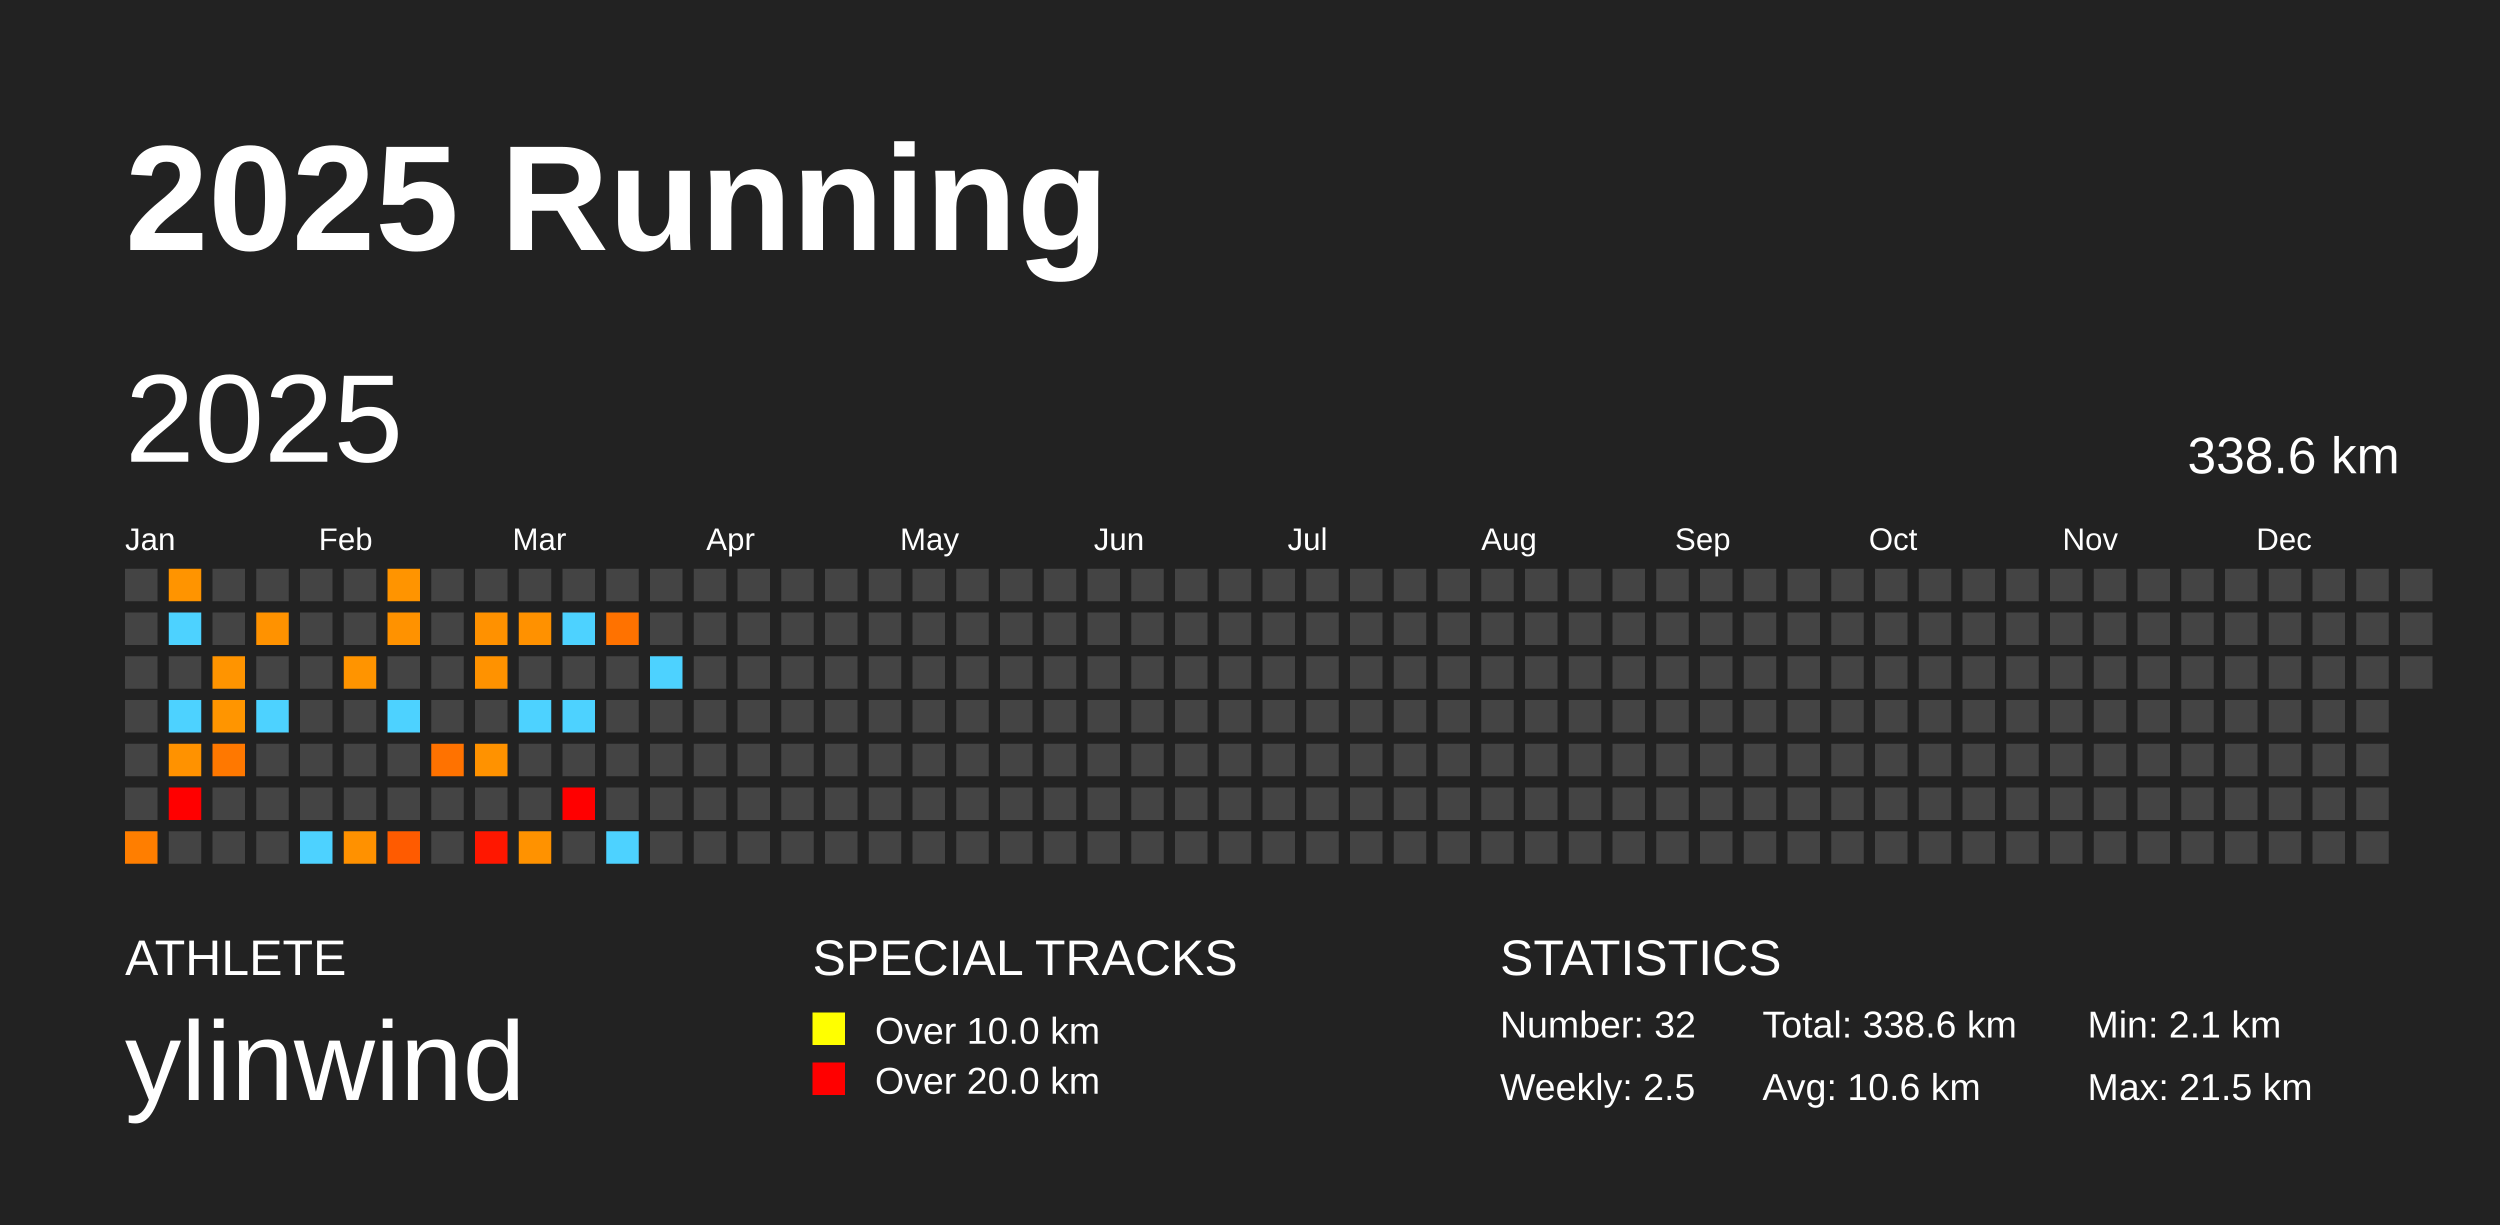
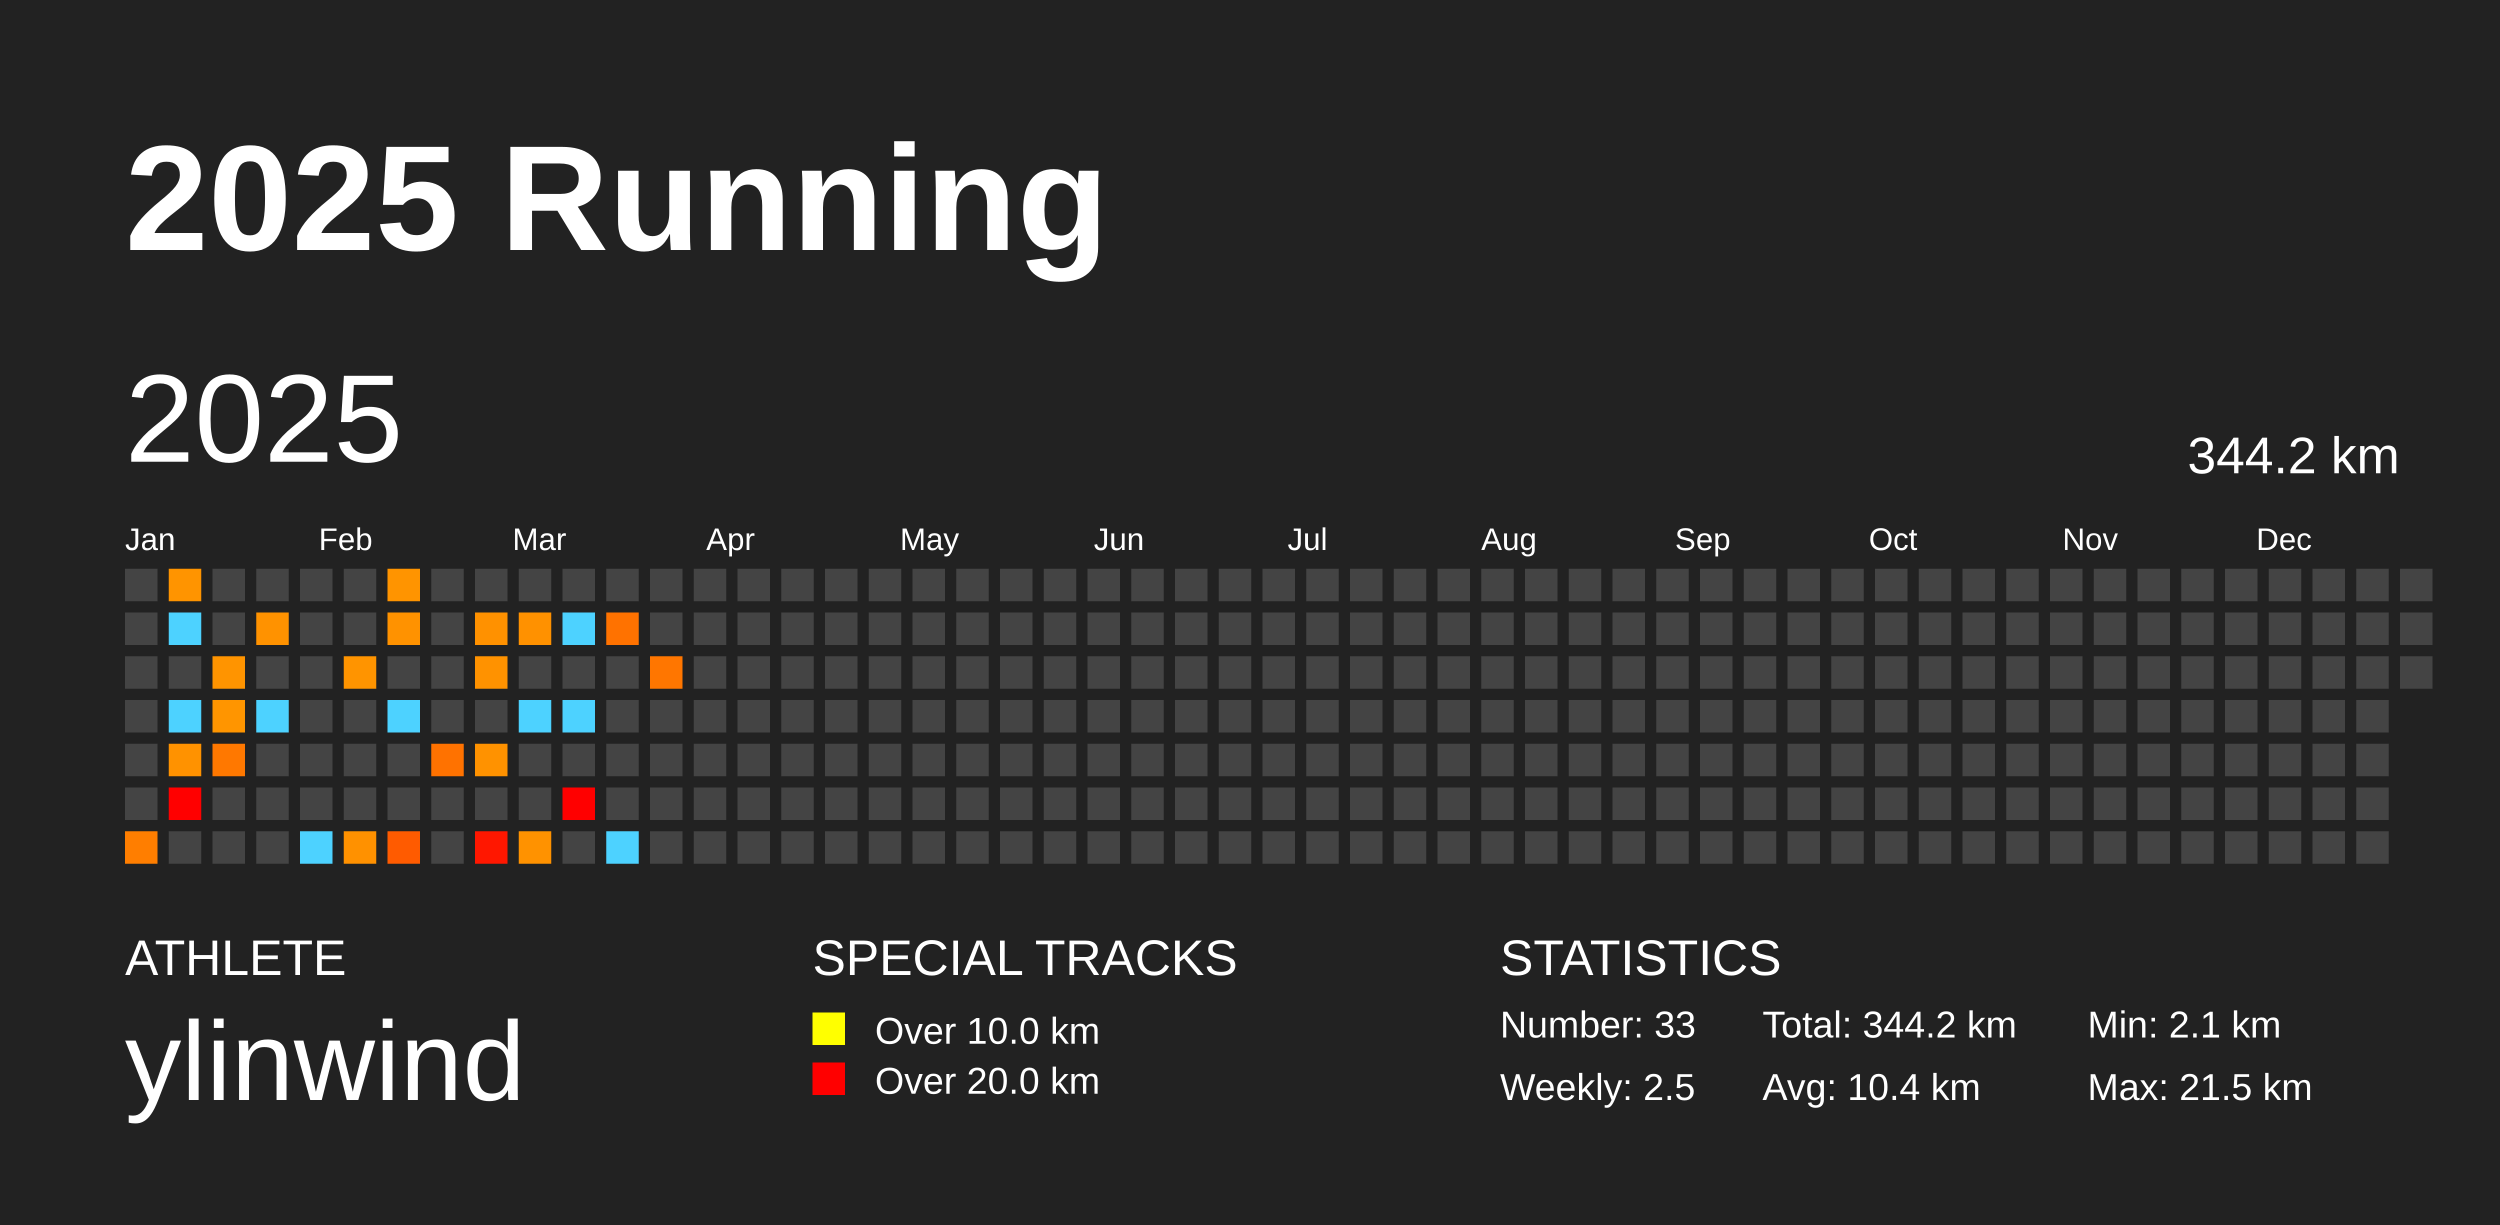
<svg xmlns="http://www.w3.org/2000/svg" baseProfile="full" height="98mm" version="1.1" viewBox="0,0,200,98" width="200mm">
  <defs />
  <rect fill="#222222" height="98" width="200" x="0" y="0" />
  <text fill="#FFFFFF" style="font-size:12px; font-family:Arial; font-weight:bold;" x="10" y="20">2025 Running</text>
  <text fill="#FFFFFF" style="font-size:4px; font-family:Arial" x="10" y="78">ATHLETE</text>
  <text fill="#FFFFFF" style="font-size:9px; font-family:Arial" x="10" y="88">ylinwind</text>
  <text fill="#FFFFFF" style="font-size:4px; font-family:Arial" x="65" y="78">SPECIAL TRACKS</text>
  <rect fill="yellow" height="2.6" width="2.6" x="65" y="81" />
  <text fill="#FFFFFF" style="font-size:3px; font-family:Arial" x="70" y="83.5">Over 10.0 km</text>
  <rect fill="red" height="2.6" width="2.6" x="65" y="85" />
  <text fill="#FFFFFF" style="font-size:3px; font-family:Arial" x="70" y="87.5">Over 20.0 km</text>
  <text fill="#FFFFFF" style="font-size:4px; font-family:Arial" x="120" y="78">STATISTICS</text>
-   <text fill="#FFFFFF" style="font-size:3px; font-family:Arial" x="120" y="83">Number: 32</text>
+   <text fill="#FFFFFF" style="font-size:3px; font-family:Arial" x="120" y="83">Number: 33</text>
  <text fill="#FFFFFF" style="font-size:3px; font-family:Arial" x="120" y="88">Weekly: 2.5</text>
-   <text fill="#FFFFFF" style="font-size:3px; font-family:Arial" x="141" y="83">Total: 338.6 km</text>
-   <text fill="#FFFFFF" style="font-size:3px; font-family:Arial" x="141" y="88">Avg: 10.6 km</text>
+   <text fill="#FFFFFF" style="font-size:3px; font-family:Arial" x="141" y="83">Total: 344.2 km</text>
+   <text fill="#FFFFFF" style="font-size:3px; font-family:Arial" x="141" y="88">Avg: 10.4 km</text>
  <text fill="#FFFFFF" style="font-size:3px; font-family:Arial" x="167" y="83">Min: 2.1 km</text>
  <text fill="#FFFFFF" style="font-size:3px; font-family:Arial" x="167" y="88">Max: 21.5 km</text>
  <text dominant-baseline="hanging" fill="#FFFFFF" style="font-size:10.0px; font-family:Arial;" x="10" y="30">2025</text>
-   <text dominant-baseline="hanging" fill="#FFFFFF" style="font-size:4.125px; font-family:Arial;" x="175" y="35">338.6 km</text>
+   <text dominant-baseline="hanging" fill="#FFFFFF" style="font-size:4.125px; font-family:Arial;" x="175" y="35">344.2 km</text>
  <text fill="#FFFFFF" style="font-size:2.5px; font-family:Arial" x="10.0" y="44">Jan</text>
  <text fill="#FFFFFF" style="font-size:2.5px; font-family:Arial" x="25.5" y="44">Feb</text>
  <text fill="#FFFFFF" style="font-size:2.5px; font-family:Arial" x="41.0" y="44">Mar</text>
  <text fill="#FFFFFF" style="font-size:2.5px; font-family:Arial" x="56.5" y="44">Apr</text>
  <text fill="#FFFFFF" style="font-size:2.5px; font-family:Arial" x="72.0" y="44">May</text>
  <text fill="#FFFFFF" style="font-size:2.5px; font-family:Arial" x="87.5" y="44">Jun</text>
  <text fill="#FFFFFF" style="font-size:2.5px; font-family:Arial" x="103.0" y="44">Jul</text>
  <text fill="#FFFFFF" style="font-size:2.5px; font-family:Arial" x="118.5" y="44">Aug</text>
  <text fill="#FFFFFF" style="font-size:2.5px; font-family:Arial" x="134.0" y="44">Sep</text>
  <text fill="#FFFFFF" style="font-size:2.5px; font-family:Arial" x="149.5" y="44">Oct</text>
  <text fill="#FFFFFF" style="font-size:2.5px; font-family:Arial" x="165.0" y="44">Nov</text>
  <text fill="#FFFFFF" style="font-size:2.5px; font-family:Arial" x="180.5" y="44">Dec</text>
  <rect fill="#444444" height="2.6" width="2.6" x="10.0" y="45.5" />
  <rect fill="#444444" height="2.6" width="2.6" x="10.0" y="49.0" />
  <rect fill="#444444" height="2.6" width="2.6" x="10.0" y="52.5" />
  <rect fill="#444444" height="2.6" width="2.6" x="10.0" y="56.0" />
  <rect fill="#444444" height="2.6" width="2.6" x="10.0" y="59.5" />
  <rect fill="#444444" height="2.6" width="2.6" x="10.0" y="63.0" />
  <rect fill="#ff7e00" height="2.6" width="2.6" x="10.0" y="66.5" />
  <rect fill="#ff9400" height="2.6" width="2.6" x="13.5" y="45.5" />
  <rect fill="#4dd2ff" height="2.6" width="2.6" x="13.5" y="49.0" />
  <rect fill="#444444" height="2.6" width="2.6" x="13.5" y="52.5" />
  <rect fill="#4dd2ff" height="2.6" width="2.6" x="13.5" y="56.0" />
  <rect fill="#ff9200" height="2.6" width="2.6" x="13.5" y="59.5" />
  <rect fill="red" height="2.6" width="2.6" x="13.5" y="63.0" />
  <rect fill="#444444" height="2.6" width="2.6" x="13.5" y="66.5" />
  <rect fill="#444444" height="2.6" width="2.6" x="17.0" y="45.5" />
  <rect fill="#444444" height="2.6" width="2.6" x="17.0" y="49.0" />
  <rect fill="#ff9400" height="2.6" width="2.6" x="17.0" y="52.5" />
  <rect fill="#ff9500" height="2.6" width="2.6" x="17.0" y="56.0" />
  <rect fill="#ff7800" height="2.6" width="2.6" x="17.0" y="59.5" />
  <rect fill="#444444" height="2.6" width="2.6" x="17.0" y="63.0" />
  <rect fill="#444444" height="2.6" width="2.6" x="17.0" y="66.5" />
  <rect fill="#444444" height="2.6" width="2.6" x="20.5" y="45.5" />
  <rect fill="#ff9200" height="2.6" width="2.6" x="20.5" y="49.0" />
  <rect fill="#444444" height="2.6" width="2.6" x="20.5" y="52.5" />
  <rect fill="#4dd2ff" height="2.6" width="2.6" x="20.5" y="56.0" />
  <rect fill="#444444" height="2.6" width="2.6" x="20.5" y="59.5" />
  <rect fill="#444444" height="2.6" width="2.6" x="20.5" y="63.0" />
  <rect fill="#444444" height="2.6" width="2.6" x="20.5" y="66.5" />
  <rect fill="#444444" height="2.6" width="2.6" x="24.0" y="45.5" />
  <rect fill="#444444" height="2.6" width="2.6" x="24.0" y="49.0" />
  <rect fill="#444444" height="2.6" width="2.6" x="24.0" y="52.5" />
  <rect fill="#444444" height="2.6" width="2.6" x="24.0" y="56.0" />
  <rect fill="#444444" height="2.6" width="2.6" x="24.0" y="59.5" />
  <rect fill="#444444" height="2.6" width="2.6" x="24.0" y="63.0" />
  <rect fill="#4dd2ff" height="2.6" width="2.6" x="24.0" y="66.5" />
  <rect fill="#444444" height="2.6" width="2.6" x="27.5" y="45.5" />
  <rect fill="#444444" height="2.6" width="2.6" x="27.5" y="49.0" />
  <rect fill="#ff9400" height="2.6" width="2.6" x="27.5" y="52.5" />
  <rect fill="#444444" height="2.6" width="2.6" x="27.5" y="56.0" />
  <rect fill="#444444" height="2.6" width="2.6" x="27.5" y="59.5" />
  <rect fill="#444444" height="2.6" width="2.6" x="27.5" y="63.0" />
  <rect fill="#ff9100" height="2.6" width="2.6" x="27.5" y="66.5" />
  <rect fill="#ff9400" height="2.6" width="2.6" x="31.0" y="45.5" />
  <rect fill="#ff9200" height="2.6" width="2.6" x="31.0" y="49.0" />
  <rect fill="#444444" height="2.6" width="2.6" x="31.0" y="52.5" />
  <rect fill="#4dd2ff" height="2.6" width="2.6" x="31.0" y="56.0" />
  <rect fill="#444444" height="2.6" width="2.6" x="31.0" y="59.5" />
  <rect fill="#444444" height="2.6" width="2.6" x="31.0" y="63.0" />
  <rect fill="#ff5b00" height="2.6" width="2.6" x="31.0" y="66.5" />
  <rect fill="#444444" height="2.6" width="2.6" x="34.5" y="45.5" />
  <rect fill="#444444" height="2.6" width="2.6" x="34.5" y="49.0" />
  <rect fill="#444444" height="2.6" width="2.6" x="34.5" y="52.5" />
  <rect fill="#444444" height="2.6" width="2.6" x="34.5" y="56.0" />
  <rect fill="#ff7200" height="2.6" width="2.6" x="34.5" y="59.5" />
  <rect fill="#444444" height="2.6" width="2.6" x="34.5" y="63.0" />
  <rect fill="#444444" height="2.6" width="2.6" x="34.5" y="66.5" />
  <rect fill="#444444" height="2.6" width="2.6" x="38.0" y="45.5" />
  <rect fill="#ff9100" height="2.6" width="2.6" x="38.0" y="49.0" />
  <rect fill="#ff9200" height="2.6" width="2.6" x="38.0" y="52.5" />
  <rect fill="#444444" height="2.6" width="2.6" x="38.0" y="56.0" />
  <rect fill="#ff9200" height="2.6" width="2.6" x="38.0" y="59.5" />
  <rect fill="#444444" height="2.6" width="2.6" x="38.0" y="63.0" />
  <rect fill="#ff1700" height="2.6" width="2.6" x="38.0" y="66.5" />
  <rect fill="#444444" height="2.6" width="2.6" x="41.5" y="45.5" />
  <rect fill="#ff9100" height="2.6" width="2.6" x="41.5" y="49.0" />
  <rect fill="#444444" height="2.6" width="2.6" x="41.5" y="52.5" />
  <rect fill="#4dd2ff" height="2.6" width="2.6" x="41.5" y="56.0" />
  <rect fill="#444444" height="2.6" width="2.6" x="41.5" y="59.5" />
  <rect fill="#444444" height="2.6" width="2.6" x="41.5" y="63.0" />
  <rect fill="#ff9200" height="2.6" width="2.6" x="41.5" y="66.5" />
  <rect fill="#444444" height="2.6" width="2.6" x="45.0" y="45.5" />
  <rect fill="#4dd2ff" height="2.6" width="2.6" x="45.0" y="49.0" />
  <rect fill="#444444" height="2.6" width="2.6" x="45.0" y="52.5" />
  <rect fill="#4dd2ff" height="2.6" width="2.6" x="45.0" y="56.0" />
  <rect fill="#444444" height="2.6" width="2.6" x="45.0" y="59.5" />
  <rect fill="red" height="2.6" width="2.6" x="45.0" y="63.0" />
  <rect fill="#444444" height="2.6" width="2.6" x="45.0" y="66.5" />
  <rect fill="#444444" height="2.6" width="2.6" x="48.5" y="45.5" />
  <rect fill="#ff7200" height="2.6" width="2.6" x="48.5" y="49.0" />
  <rect fill="#444444" height="2.6" width="2.6" x="48.5" y="52.5" />
  <rect fill="#444444" height="2.6" width="2.6" x="48.5" y="56.0" />
  <rect fill="#444444" height="2.6" width="2.6" x="48.5" y="59.5" />
  <rect fill="#444444" height="2.6" width="2.6" x="48.5" y="63.0" />
  <rect fill="#4dd2ff" height="2.6" width="2.6" x="48.5" y="66.5" />
  <rect fill="#444444" height="2.6" width="2.6" x="52.0" y="45.5" />
  <rect fill="#444444" height="2.6" width="2.6" x="52.0" y="49.0" />
-   <rect fill="#4dd2ff" height="2.6" width="2.6" x="52.0" y="52.5" />
+   <rect fill="#ff7600" height="2.6" width="2.6" x="52.0" y="52.5" />
  <rect fill="#444444" height="2.6" width="2.6" x="52.0" y="56.0" />
  <rect fill="#444444" height="2.6" width="2.6" x="52.0" y="59.5" />
  <rect fill="#444444" height="2.6" width="2.6" x="52.0" y="63.0" />
  <rect fill="#444444" height="2.6" width="2.6" x="52.0" y="66.5" />
  <rect fill="#444444" height="2.6" width="2.6" x="55.5" y="45.5" />
  <rect fill="#444444" height="2.6" width="2.6" x="55.5" y="49.0" />
  <rect fill="#444444" height="2.6" width="2.6" x="55.5" y="52.5" />
  <rect fill="#444444" height="2.6" width="2.6" x="55.5" y="56.0" />
  <rect fill="#444444" height="2.6" width="2.6" x="55.5" y="59.5" />
  <rect fill="#444444" height="2.6" width="2.6" x="55.5" y="63.0" />
  <rect fill="#444444" height="2.6" width="2.6" x="55.5" y="66.5" />
  <rect fill="#444444" height="2.6" width="2.6" x="59.0" y="45.5" />
  <rect fill="#444444" height="2.6" width="2.6" x="59.0" y="49.0" />
  <rect fill="#444444" height="2.6" width="2.6" x="59.0" y="52.5" />
  <rect fill="#444444" height="2.6" width="2.6" x="59.0" y="56.0" />
  <rect fill="#444444" height="2.6" width="2.6" x="59.0" y="59.5" />
  <rect fill="#444444" height="2.6" width="2.6" x="59.0" y="63.0" />
  <rect fill="#444444" height="2.6" width="2.6" x="59.0" y="66.5" />
  <rect fill="#444444" height="2.6" width="2.6" x="62.5" y="45.5" />
  <rect fill="#444444" height="2.6" width="2.6" x="62.5" y="49.0" />
  <rect fill="#444444" height="2.6" width="2.6" x="62.5" y="52.5" />
  <rect fill="#444444" height="2.6" width="2.6" x="62.5" y="56.0" />
  <rect fill="#444444" height="2.6" width="2.6" x="62.5" y="59.5" />
  <rect fill="#444444" height="2.6" width="2.6" x="62.5" y="63.0" />
  <rect fill="#444444" height="2.6" width="2.6" x="62.5" y="66.5" />
  <rect fill="#444444" height="2.6" width="2.6" x="66.0" y="45.5" />
  <rect fill="#444444" height="2.6" width="2.6" x="66.0" y="49.0" />
  <rect fill="#444444" height="2.6" width="2.6" x="66.0" y="52.5" />
  <rect fill="#444444" height="2.6" width="2.6" x="66.0" y="56.0" />
  <rect fill="#444444" height="2.6" width="2.6" x="66.0" y="59.5" />
  <rect fill="#444444" height="2.6" width="2.6" x="66.0" y="63.0" />
  <rect fill="#444444" height="2.6" width="2.6" x="66.0" y="66.5" />
  <rect fill="#444444" height="2.6" width="2.6" x="69.5" y="45.5" />
  <rect fill="#444444" height="2.6" width="2.6" x="69.5" y="49.0" />
  <rect fill="#444444" height="2.6" width="2.6" x="69.5" y="52.5" />
  <rect fill="#444444" height="2.6" width="2.6" x="69.5" y="56.0" />
  <rect fill="#444444" height="2.6" width="2.6" x="69.5" y="59.5" />
  <rect fill="#444444" height="2.6" width="2.6" x="69.5" y="63.0" />
  <rect fill="#444444" height="2.6" width="2.6" x="69.5" y="66.5" />
  <rect fill="#444444" height="2.6" width="2.6" x="73.0" y="45.5" />
  <rect fill="#444444" height="2.6" width="2.6" x="73.0" y="49.0" />
  <rect fill="#444444" height="2.6" width="2.6" x="73.0" y="52.5" />
  <rect fill="#444444" height="2.6" width="2.6" x="73.0" y="56.0" />
  <rect fill="#444444" height="2.6" width="2.6" x="73.0" y="59.5" />
  <rect fill="#444444" height="2.6" width="2.6" x="73.0" y="63.0" />
  <rect fill="#444444" height="2.6" width="2.6" x="73.0" y="66.5" />
  <rect fill="#444444" height="2.6" width="2.6" x="76.5" y="45.5" />
  <rect fill="#444444" height="2.6" width="2.6" x="76.5" y="49.0" />
  <rect fill="#444444" height="2.6" width="2.6" x="76.5" y="52.5" />
  <rect fill="#444444" height="2.6" width="2.6" x="76.5" y="56.0" />
  <rect fill="#444444" height="2.6" width="2.6" x="76.5" y="59.5" />
  <rect fill="#444444" height="2.6" width="2.6" x="76.5" y="63.0" />
  <rect fill="#444444" height="2.6" width="2.6" x="76.5" y="66.5" />
  <rect fill="#444444" height="2.6" width="2.6" x="80.0" y="45.5" />
  <rect fill="#444444" height="2.6" width="2.6" x="80.0" y="49.0" />
  <rect fill="#444444" height="2.6" width="2.6" x="80.0" y="52.5" />
  <rect fill="#444444" height="2.6" width="2.6" x="80.0" y="56.0" />
  <rect fill="#444444" height="2.6" width="2.6" x="80.0" y="59.5" />
  <rect fill="#444444" height="2.6" width="2.6" x="80.0" y="63.0" />
  <rect fill="#444444" height="2.6" width="2.6" x="80.0" y="66.5" />
  <rect fill="#444444" height="2.6" width="2.6" x="83.5" y="45.5" />
  <rect fill="#444444" height="2.6" width="2.6" x="83.5" y="49.0" />
  <rect fill="#444444" height="2.6" width="2.6" x="83.5" y="52.5" />
  <rect fill="#444444" height="2.6" width="2.6" x="83.5" y="56.0" />
  <rect fill="#444444" height="2.6" width="2.6" x="83.5" y="59.5" />
  <rect fill="#444444" height="2.6" width="2.6" x="83.5" y="63.0" />
  <rect fill="#444444" height="2.6" width="2.6" x="83.5" y="66.5" />
  <rect fill="#444444" height="2.6" width="2.6" x="87.0" y="45.5" />
  <rect fill="#444444" height="2.6" width="2.6" x="87.0" y="49.0" />
  <rect fill="#444444" height="2.6" width="2.6" x="87.0" y="52.5" />
  <rect fill="#444444" height="2.6" width="2.6" x="87.0" y="56.0" />
  <rect fill="#444444" height="2.6" width="2.6" x="87.0" y="59.5" />
  <rect fill="#444444" height="2.6" width="2.6" x="87.0" y="63.0" />
  <rect fill="#444444" height="2.6" width="2.6" x="87.0" y="66.5" />
  <rect fill="#444444" height="2.6" width="2.6" x="90.5" y="45.5" />
  <rect fill="#444444" height="2.6" width="2.6" x="90.5" y="49.0" />
  <rect fill="#444444" height="2.6" width="2.6" x="90.5" y="52.5" />
  <rect fill="#444444" height="2.6" width="2.6" x="90.5" y="56.0" />
  <rect fill="#444444" height="2.6" width="2.6" x="90.5" y="59.5" />
  <rect fill="#444444" height="2.6" width="2.6" x="90.5" y="63.0" />
  <rect fill="#444444" height="2.6" width="2.6" x="90.5" y="66.5" />
  <rect fill="#444444" height="2.6" width="2.6" x="94.0" y="45.5" />
  <rect fill="#444444" height="2.6" width="2.6" x="94.0" y="49.0" />
  <rect fill="#444444" height="2.6" width="2.6" x="94.0" y="52.5" />
  <rect fill="#444444" height="2.6" width="2.6" x="94.0" y="56.0" />
  <rect fill="#444444" height="2.6" width="2.6" x="94.0" y="59.5" />
  <rect fill="#444444" height="2.6" width="2.6" x="94.0" y="63.0" />
  <rect fill="#444444" height="2.6" width="2.6" x="94.0" y="66.5" />
  <rect fill="#444444" height="2.6" width="2.6" x="97.5" y="45.5" />
  <rect fill="#444444" height="2.6" width="2.6" x="97.5" y="49.0" />
  <rect fill="#444444" height="2.6" width="2.6" x="97.5" y="52.5" />
  <rect fill="#444444" height="2.6" width="2.6" x="97.5" y="56.0" />
  <rect fill="#444444" height="2.6" width="2.6" x="97.5" y="59.5" />
  <rect fill="#444444" height="2.6" width="2.6" x="97.5" y="63.0" />
  <rect fill="#444444" height="2.6" width="2.6" x="97.5" y="66.5" />
  <rect fill="#444444" height="2.6" width="2.6" x="101.0" y="45.5" />
  <rect fill="#444444" height="2.6" width="2.6" x="101.0" y="49.0" />
  <rect fill="#444444" height="2.6" width="2.6" x="101.0" y="52.5" />
  <rect fill="#444444" height="2.6" width="2.6" x="101.0" y="56.0" />
  <rect fill="#444444" height="2.6" width="2.6" x="101.0" y="59.5" />
  <rect fill="#444444" height="2.6" width="2.6" x="101.0" y="63.0" />
  <rect fill="#444444" height="2.6" width="2.6" x="101.0" y="66.5" />
  <rect fill="#444444" height="2.6" width="2.6" x="104.5" y="45.5" />
  <rect fill="#444444" height="2.6" width="2.6" x="104.5" y="49.0" />
  <rect fill="#444444" height="2.6" width="2.6" x="104.5" y="52.5" />
  <rect fill="#444444" height="2.6" width="2.6" x="104.5" y="56.0" />
  <rect fill="#444444" height="2.6" width="2.6" x="104.5" y="59.5" />
  <rect fill="#444444" height="2.6" width="2.6" x="104.5" y="63.0" />
  <rect fill="#444444" height="2.6" width="2.6" x="104.5" y="66.5" />
  <rect fill="#444444" height="2.6" width="2.6" x="108.0" y="45.5" />
  <rect fill="#444444" height="2.6" width="2.6" x="108.0" y="49.0" />
  <rect fill="#444444" height="2.6" width="2.6" x="108.0" y="52.5" />
  <rect fill="#444444" height="2.6" width="2.6" x="108.0" y="56.0" />
  <rect fill="#444444" height="2.6" width="2.6" x="108.0" y="59.5" />
  <rect fill="#444444" height="2.6" width="2.6" x="108.0" y="63.0" />
  <rect fill="#444444" height="2.6" width="2.6" x="108.0" y="66.5" />
  <rect fill="#444444" height="2.6" width="2.6" x="111.5" y="45.5" />
  <rect fill="#444444" height="2.6" width="2.6" x="111.5" y="49.0" />
  <rect fill="#444444" height="2.6" width="2.6" x="111.5" y="52.5" />
  <rect fill="#444444" height="2.6" width="2.6" x="111.5" y="56.0" />
  <rect fill="#444444" height="2.6" width="2.6" x="111.5" y="59.5" />
  <rect fill="#444444" height="2.6" width="2.6" x="111.5" y="63.0" />
  <rect fill="#444444" height="2.6" width="2.6" x="111.5" y="66.5" />
  <rect fill="#444444" height="2.6" width="2.6" x="115.0" y="45.5" />
  <rect fill="#444444" height="2.6" width="2.6" x="115.0" y="49.0" />
  <rect fill="#444444" height="2.6" width="2.6" x="115.0" y="52.5" />
  <rect fill="#444444" height="2.6" width="2.6" x="115.0" y="56.0" />
  <rect fill="#444444" height="2.6" width="2.6" x="115.0" y="59.5" />
  <rect fill="#444444" height="2.6" width="2.6" x="115.0" y="63.0" />
  <rect fill="#444444" height="2.6" width="2.6" x="115.0" y="66.5" />
  <rect fill="#444444" height="2.6" width="2.6" x="118.5" y="45.5" />
  <rect fill="#444444" height="2.6" width="2.6" x="118.5" y="49.0" />
  <rect fill="#444444" height="2.6" width="2.6" x="118.5" y="52.5" />
  <rect fill="#444444" height="2.6" width="2.6" x="118.5" y="56.0" />
  <rect fill="#444444" height="2.6" width="2.6" x="118.5" y="59.5" />
  <rect fill="#444444" height="2.6" width="2.6" x="118.5" y="63.0" />
  <rect fill="#444444" height="2.6" width="2.6" x="118.5" y="66.5" />
  <rect fill="#444444" height="2.6" width="2.6" x="122.0" y="45.5" />
  <rect fill="#444444" height="2.6" width="2.6" x="122.0" y="49.0" />
  <rect fill="#444444" height="2.6" width="2.6" x="122.0" y="52.5" />
  <rect fill="#444444" height="2.6" width="2.6" x="122.0" y="56.0" />
  <rect fill="#444444" height="2.6" width="2.6" x="122.0" y="59.5" />
  <rect fill="#444444" height="2.6" width="2.6" x="122.0" y="63.0" />
  <rect fill="#444444" height="2.6" width="2.6" x="122.0" y="66.5" />
  <rect fill="#444444" height="2.6" width="2.6" x="125.5" y="45.5" />
  <rect fill="#444444" height="2.6" width="2.6" x="125.5" y="49.0" />
  <rect fill="#444444" height="2.6" width="2.6" x="125.5" y="52.5" />
  <rect fill="#444444" height="2.6" width="2.6" x="125.5" y="56.0" />
  <rect fill="#444444" height="2.6" width="2.6" x="125.5" y="59.5" />
  <rect fill="#444444" height="2.6" width="2.6" x="125.5" y="63.0" />
  <rect fill="#444444" height="2.6" width="2.6" x="125.5" y="66.5" />
  <rect fill="#444444" height="2.6" width="2.6" x="129.0" y="45.5" />
  <rect fill="#444444" height="2.6" width="2.6" x="129.0" y="49.0" />
  <rect fill="#444444" height="2.6" width="2.6" x="129.0" y="52.5" />
  <rect fill="#444444" height="2.6" width="2.6" x="129.0" y="56.0" />
  <rect fill="#444444" height="2.6" width="2.6" x="129.0" y="59.5" />
  <rect fill="#444444" height="2.6" width="2.6" x="129.0" y="63.0" />
  <rect fill="#444444" height="2.6" width="2.6" x="129.0" y="66.5" />
  <rect fill="#444444" height="2.6" width="2.6" x="132.5" y="45.5" />
  <rect fill="#444444" height="2.6" width="2.6" x="132.5" y="49.0" />
  <rect fill="#444444" height="2.6" width="2.6" x="132.5" y="52.5" />
  <rect fill="#444444" height="2.6" width="2.6" x="132.5" y="56.0" />
  <rect fill="#444444" height="2.6" width="2.6" x="132.5" y="59.5" />
  <rect fill="#444444" height="2.6" width="2.6" x="132.5" y="63.0" />
  <rect fill="#444444" height="2.6" width="2.6" x="132.5" y="66.5" />
  <rect fill="#444444" height="2.6" width="2.6" x="136.0" y="45.5" />
  <rect fill="#444444" height="2.6" width="2.6" x="136.0" y="49.0" />
  <rect fill="#444444" height="2.6" width="2.6" x="136.0" y="52.5" />
  <rect fill="#444444" height="2.6" width="2.6" x="136.0" y="56.0" />
  <rect fill="#444444" height="2.6" width="2.6" x="136.0" y="59.5" />
  <rect fill="#444444" height="2.6" width="2.6" x="136.0" y="63.0" />
  <rect fill="#444444" height="2.6" width="2.6" x="136.0" y="66.5" />
  <rect fill="#444444" height="2.6" width="2.6" x="139.5" y="45.5" />
  <rect fill="#444444" height="2.6" width="2.6" x="139.5" y="49.0" />
  <rect fill="#444444" height="2.6" width="2.6" x="139.5" y="52.5" />
  <rect fill="#444444" height="2.6" width="2.6" x="139.5" y="56.0" />
  <rect fill="#444444" height="2.6" width="2.6" x="139.5" y="59.5" />
  <rect fill="#444444" height="2.6" width="2.6" x="139.5" y="63.0" />
  <rect fill="#444444" height="2.6" width="2.6" x="139.5" y="66.5" />
  <rect fill="#444444" height="2.6" width="2.6" x="143.0" y="45.5" />
  <rect fill="#444444" height="2.6" width="2.6" x="143.0" y="49.0" />
  <rect fill="#444444" height="2.6" width="2.6" x="143.0" y="52.5" />
  <rect fill="#444444" height="2.6" width="2.6" x="143.0" y="56.0" />
  <rect fill="#444444" height="2.6" width="2.6" x="143.0" y="59.5" />
  <rect fill="#444444" height="2.6" width="2.6" x="143.0" y="63.0" />
  <rect fill="#444444" height="2.6" width="2.6" x="143.0" y="66.5" />
  <rect fill="#444444" height="2.6" width="2.6" x="146.5" y="45.5" />
  <rect fill="#444444" height="2.6" width="2.6" x="146.5" y="49.0" />
  <rect fill="#444444" height="2.6" width="2.6" x="146.5" y="52.5" />
  <rect fill="#444444" height="2.6" width="2.6" x="146.5" y="56.0" />
  <rect fill="#444444" height="2.6" width="2.6" x="146.5" y="59.5" />
  <rect fill="#444444" height="2.6" width="2.6" x="146.5" y="63.0" />
  <rect fill="#444444" height="2.6" width="2.6" x="146.5" y="66.5" />
  <rect fill="#444444" height="2.6" width="2.6" x="150.0" y="45.5" />
  <rect fill="#444444" height="2.6" width="2.6" x="150.0" y="49.0" />
  <rect fill="#444444" height="2.6" width="2.6" x="150.0" y="52.5" />
  <rect fill="#444444" height="2.6" width="2.6" x="150.0" y="56.0" />
  <rect fill="#444444" height="2.6" width="2.6" x="150.0" y="59.5" />
  <rect fill="#444444" height="2.6" width="2.6" x="150.0" y="63.0" />
  <rect fill="#444444" height="2.6" width="2.6" x="150.0" y="66.5" />
  <rect fill="#444444" height="2.6" width="2.6" x="153.5" y="45.5" />
  <rect fill="#444444" height="2.6" width="2.6" x="153.5" y="49.0" />
  <rect fill="#444444" height="2.6" width="2.6" x="153.5" y="52.5" />
  <rect fill="#444444" height="2.6" width="2.6" x="153.5" y="56.0" />
  <rect fill="#444444" height="2.6" width="2.6" x="153.5" y="59.5" />
  <rect fill="#444444" height="2.6" width="2.6" x="153.5" y="63.0" />
  <rect fill="#444444" height="2.6" width="2.6" x="153.5" y="66.5" />
  <rect fill="#444444" height="2.6" width="2.6" x="157.0" y="45.5" />
  <rect fill="#444444" height="2.6" width="2.6" x="157.0" y="49.0" />
  <rect fill="#444444" height="2.6" width="2.6" x="157.0" y="52.5" />
  <rect fill="#444444" height="2.6" width="2.6" x="157.0" y="56.0" />
  <rect fill="#444444" height="2.6" width="2.6" x="157.0" y="59.5" />
  <rect fill="#444444" height="2.6" width="2.6" x="157.0" y="63.0" />
  <rect fill="#444444" height="2.6" width="2.6" x="157.0" y="66.5" />
  <rect fill="#444444" height="2.6" width="2.6" x="160.5" y="45.5" />
  <rect fill="#444444" height="2.6" width="2.6" x="160.5" y="49.0" />
  <rect fill="#444444" height="2.6" width="2.6" x="160.5" y="52.5" />
  <rect fill="#444444" height="2.6" width="2.6" x="160.5" y="56.0" />
  <rect fill="#444444" height="2.6" width="2.6" x="160.5" y="59.5" />
  <rect fill="#444444" height="2.6" width="2.6" x="160.5" y="63.0" />
  <rect fill="#444444" height="2.6" width="2.6" x="160.5" y="66.5" />
  <rect fill="#444444" height="2.6" width="2.6" x="164.0" y="45.5" />
  <rect fill="#444444" height="2.6" width="2.6" x="164.0" y="49.0" />
  <rect fill="#444444" height="2.6" width="2.6" x="164.0" y="52.5" />
  <rect fill="#444444" height="2.6" width="2.6" x="164.0" y="56.0" />
  <rect fill="#444444" height="2.6" width="2.6" x="164.0" y="59.5" />
  <rect fill="#444444" height="2.6" width="2.6" x="164.0" y="63.0" />
  <rect fill="#444444" height="2.6" width="2.6" x="164.0" y="66.5" />
  <rect fill="#444444" height="2.6" width="2.6" x="167.5" y="45.5" />
  <rect fill="#444444" height="2.6" width="2.6" x="167.5" y="49.0" />
  <rect fill="#444444" height="2.6" width="2.6" x="167.5" y="52.5" />
  <rect fill="#444444" height="2.6" width="2.6" x="167.5" y="56.0" />
  <rect fill="#444444" height="2.6" width="2.6" x="167.5" y="59.5" />
  <rect fill="#444444" height="2.6" width="2.6" x="167.5" y="63.0" />
  <rect fill="#444444" height="2.6" width="2.6" x="167.5" y="66.5" />
  <rect fill="#444444" height="2.6" width="2.6" x="171.0" y="45.5" />
  <rect fill="#444444" height="2.6" width="2.6" x="171.0" y="49.0" />
  <rect fill="#444444" height="2.6" width="2.6" x="171.0" y="52.5" />
  <rect fill="#444444" height="2.6" width="2.6" x="171.0" y="56.0" />
  <rect fill="#444444" height="2.6" width="2.6" x="171.0" y="59.5" />
  <rect fill="#444444" height="2.6" width="2.6" x="171.0" y="63.0" />
  <rect fill="#444444" height="2.6" width="2.6" x="171.0" y="66.5" />
  <rect fill="#444444" height="2.6" width="2.6" x="174.5" y="45.5" />
  <rect fill="#444444" height="2.6" width="2.6" x="174.5" y="49.0" />
  <rect fill="#444444" height="2.6" width="2.6" x="174.5" y="52.5" />
  <rect fill="#444444" height="2.6" width="2.6" x="174.5" y="56.0" />
  <rect fill="#444444" height="2.6" width="2.6" x="174.5" y="59.5" />
  <rect fill="#444444" height="2.6" width="2.6" x="174.5" y="63.0" />
  <rect fill="#444444" height="2.6" width="2.6" x="174.5" y="66.5" />
  <rect fill="#444444" height="2.6" width="2.6" x="178.0" y="45.5" />
  <rect fill="#444444" height="2.6" width="2.6" x="178.0" y="49.0" />
  <rect fill="#444444" height="2.6" width="2.6" x="178.0" y="52.5" />
  <rect fill="#444444" height="2.6" width="2.6" x="178.0" y="56.0" />
  <rect fill="#444444" height="2.6" width="2.6" x="178.0" y="59.5" />
  <rect fill="#444444" height="2.6" width="2.6" x="178.0" y="63.0" />
  <rect fill="#444444" height="2.6" width="2.6" x="178.0" y="66.5" />
  <rect fill="#444444" height="2.6" width="2.6" x="181.5" y="45.5" />
  <rect fill="#444444" height="2.6" width="2.6" x="181.5" y="49.0" />
  <rect fill="#444444" height="2.6" width="2.6" x="181.5" y="52.5" />
  <rect fill="#444444" height="2.6" width="2.6" x="181.5" y="56.0" />
  <rect fill="#444444" height="2.6" width="2.6" x="181.5" y="59.5" />
  <rect fill="#444444" height="2.6" width="2.6" x="181.5" y="63.0" />
  <rect fill="#444444" height="2.6" width="2.6" x="181.5" y="66.5" />
  <rect fill="#444444" height="2.6" width="2.6" x="185.0" y="45.5" />
  <rect fill="#444444" height="2.6" width="2.6" x="185.0" y="49.0" />
  <rect fill="#444444" height="2.6" width="2.6" x="185.0" y="52.5" />
  <rect fill="#444444" height="2.6" width="2.6" x="185.0" y="56.0" />
  <rect fill="#444444" height="2.6" width="2.6" x="185.0" y="59.5" />
  <rect fill="#444444" height="2.6" width="2.6" x="185.0" y="63.0" />
  <rect fill="#444444" height="2.6" width="2.6" x="185.0" y="66.5" />
  <rect fill="#444444" height="2.6" width="2.6" x="188.5" y="45.5" />
  <rect fill="#444444" height="2.6" width="2.6" x="188.5" y="49.0" />
  <rect fill="#444444" height="2.6" width="2.6" x="188.5" y="52.5" />
  <rect fill="#444444" height="2.6" width="2.6" x="188.5" y="56.0" />
  <rect fill="#444444" height="2.6" width="2.6" x="188.5" y="59.5" />
  <rect fill="#444444" height="2.6" width="2.6" x="188.5" y="63.0" />
  <rect fill="#444444" height="2.6" width="2.6" x="188.5" y="66.5" />
  <rect fill="#444444" height="2.6" width="2.6" x="192.0" y="45.5" />
  <rect fill="#444444" height="2.6" width="2.6" x="192.0" y="49.0" />
  <rect fill="#444444" height="2.6" width="2.6" x="192.0" y="52.5" />
</svg>
